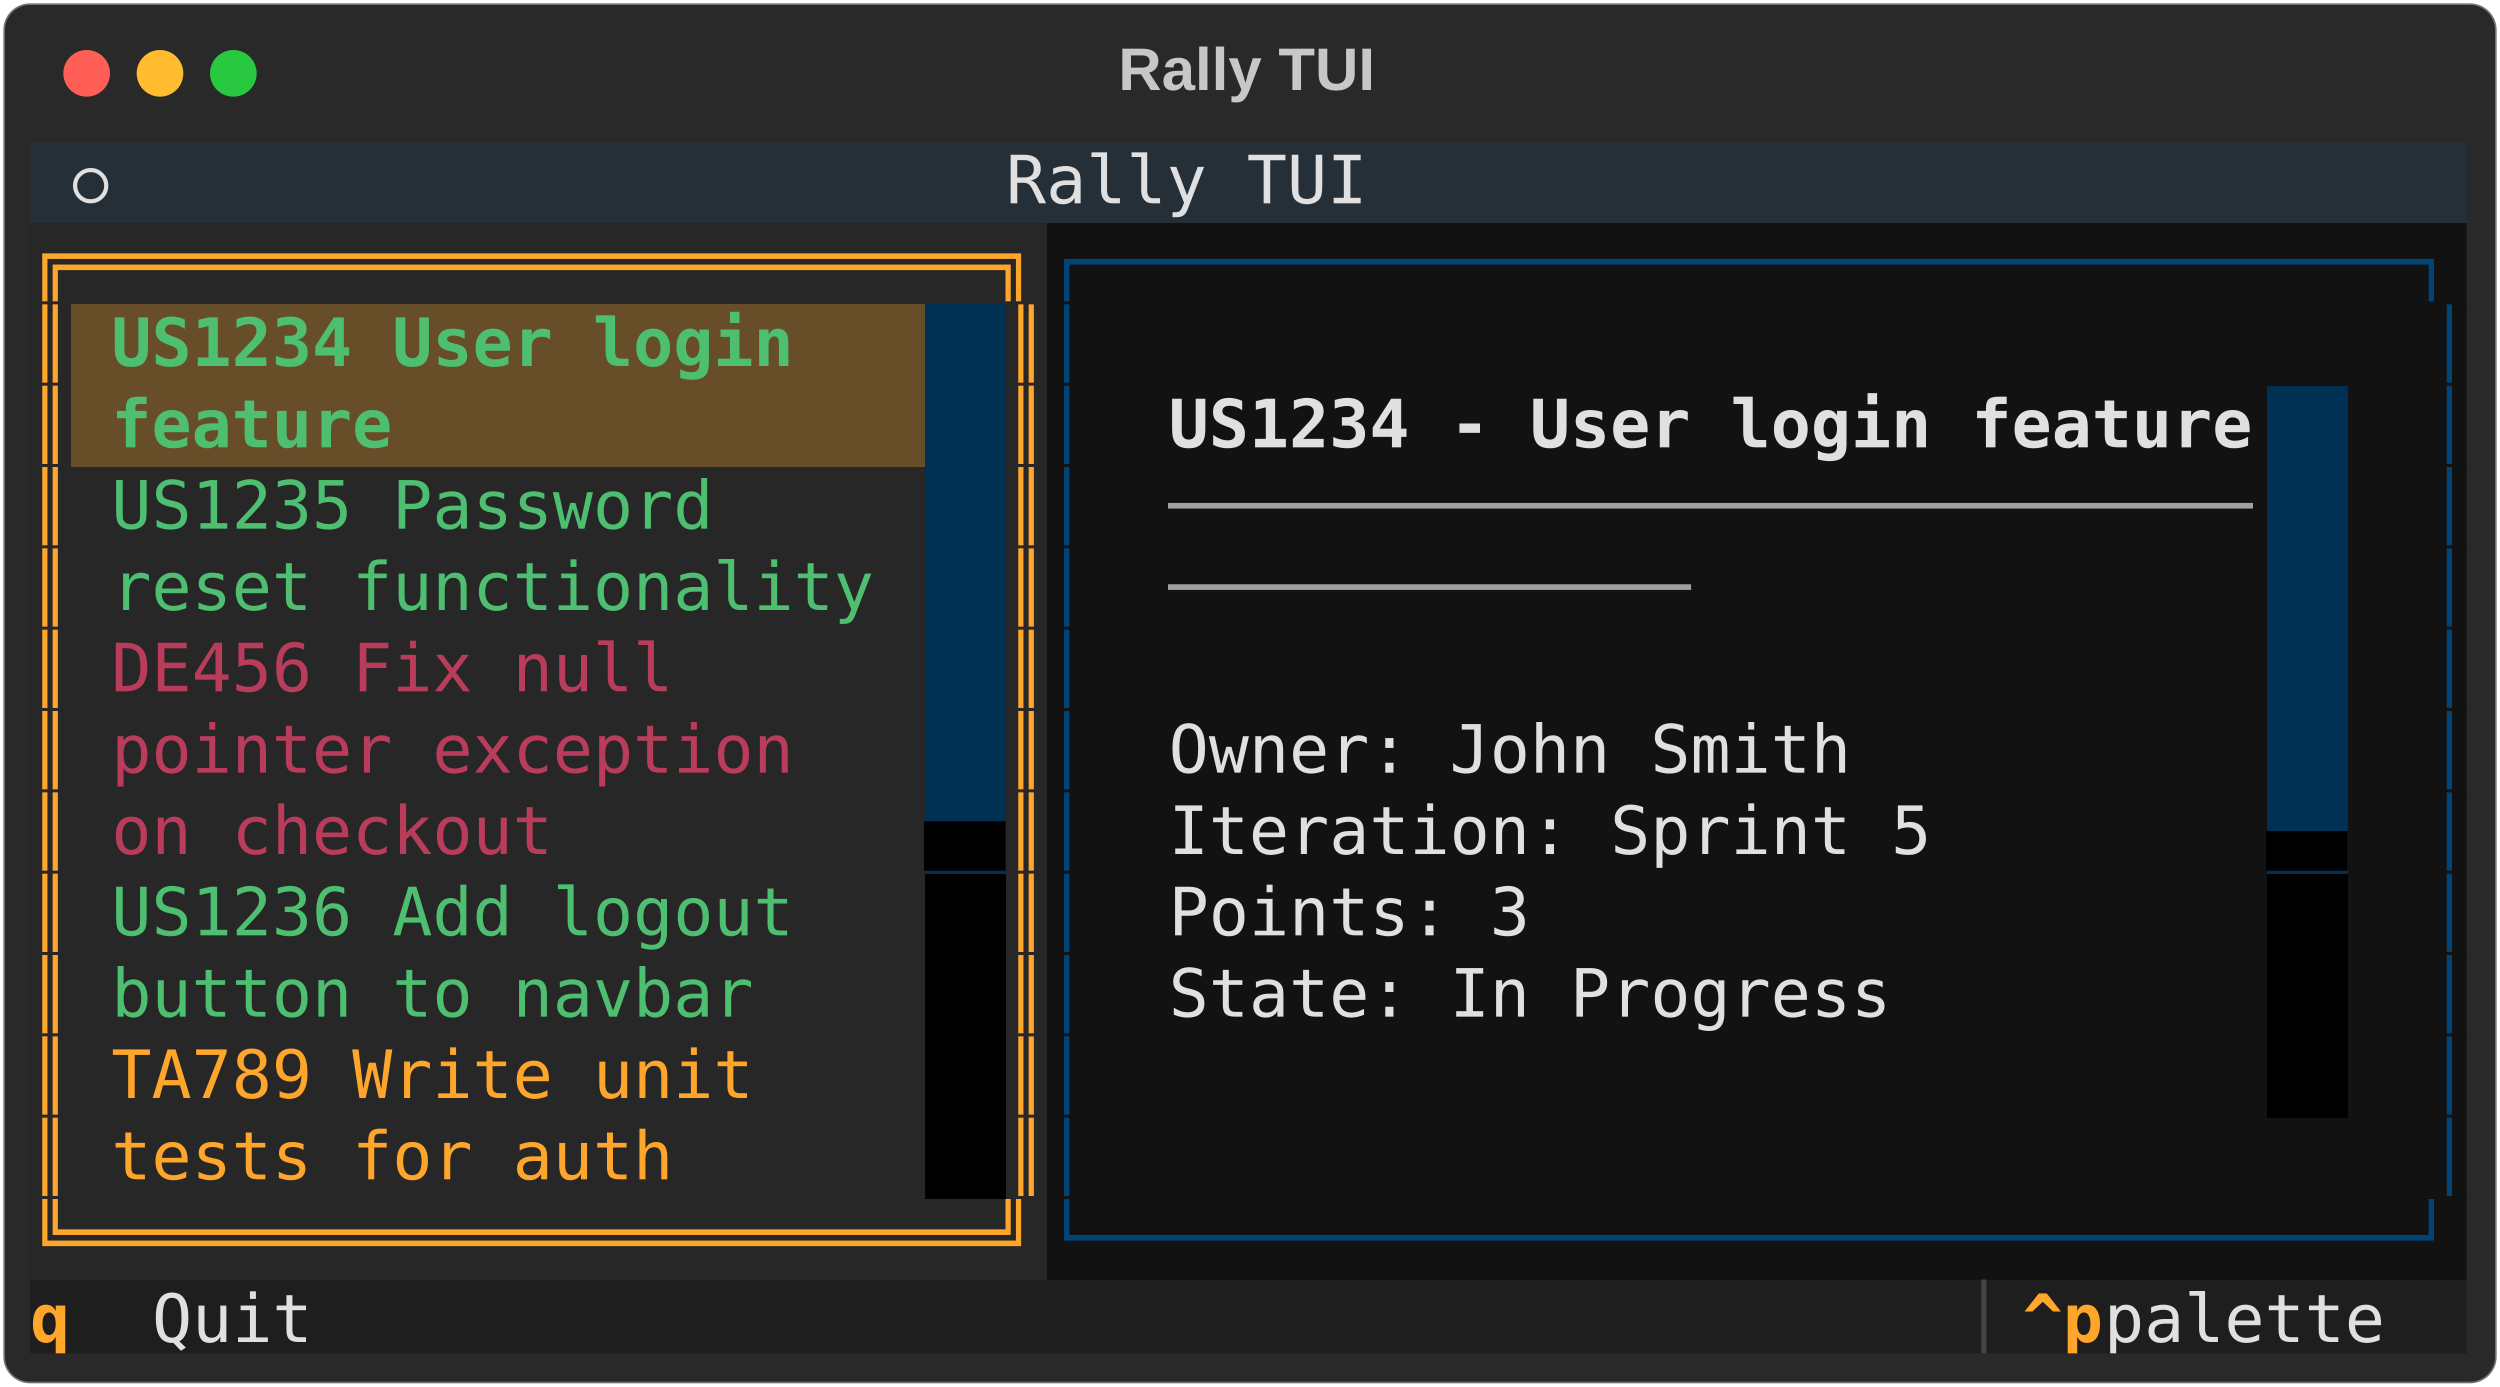
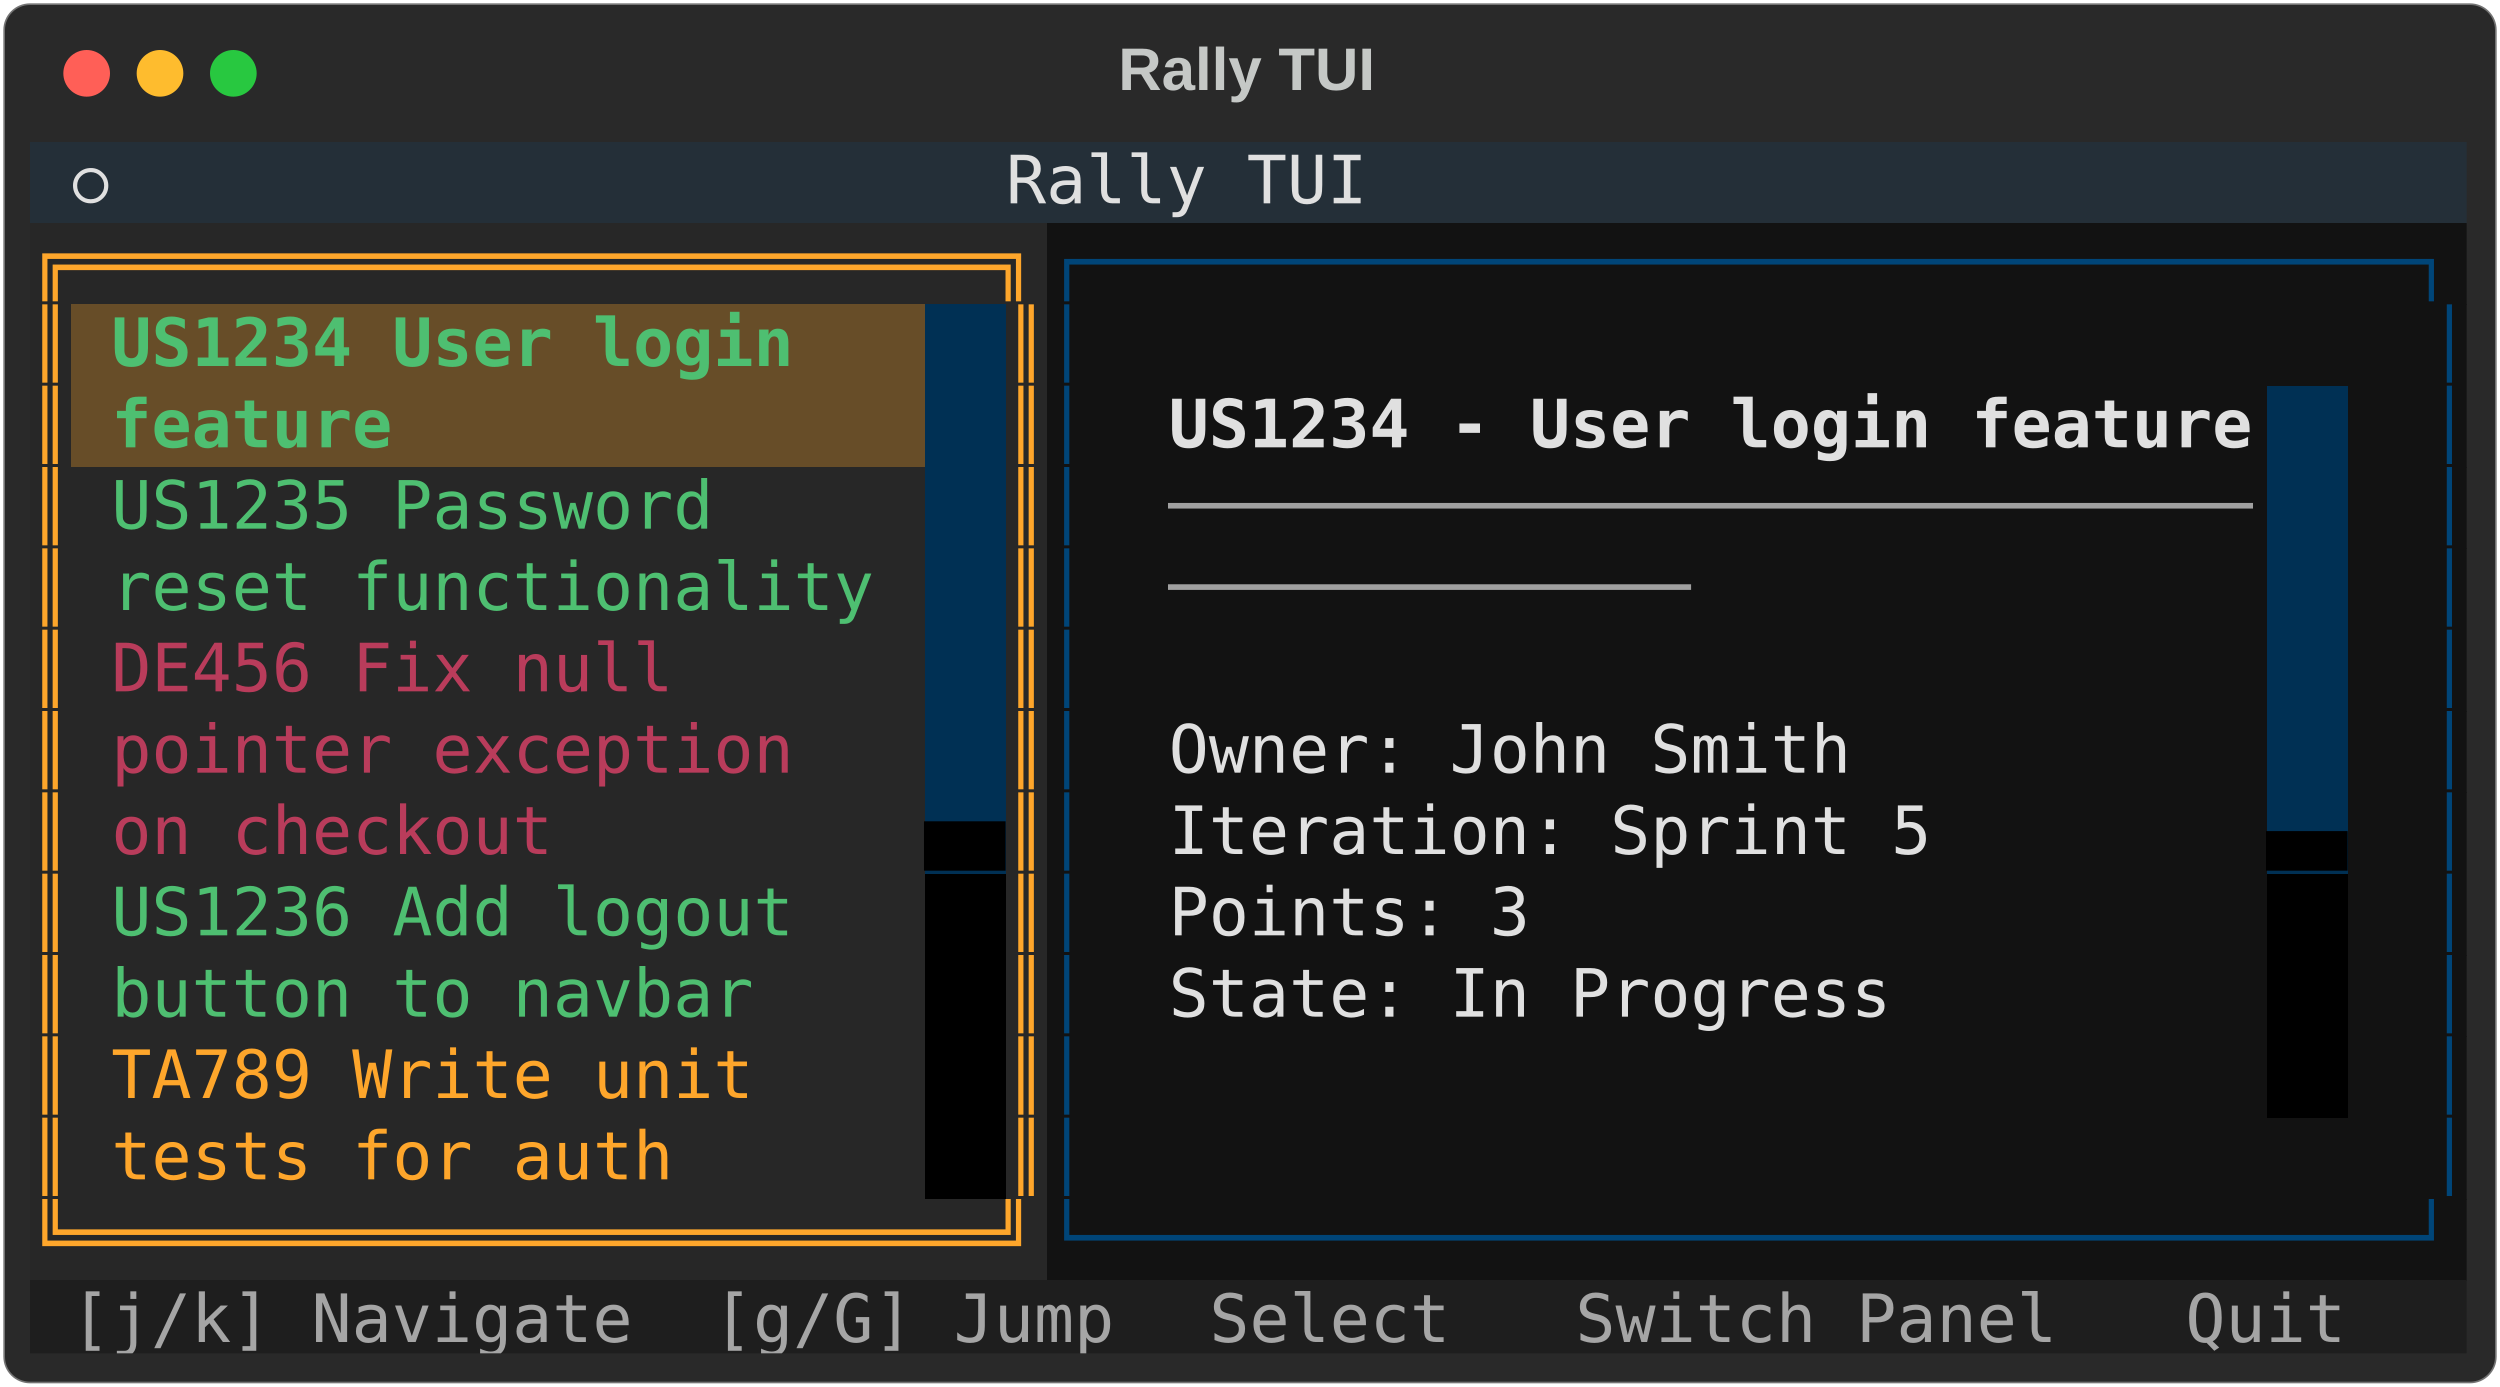
<svg xmlns="http://www.w3.org/2000/svg" class="rich-terminal" viewBox="0 0 750 416.0">
  <style>

    @font-face {
        font-family: "Fira Code";
        src: local("FiraCode-Regular"),
                url("https://cdnjs.cloudflare.com/ajax/libs/firacode/6.2.0/woff2/FiraCode-Regular.woff2") format("woff2"),
                url("https://cdnjs.cloudflare.com/ajax/libs/firacode/6.2.0/woff/FiraCode-Regular.woff") format("woff");
        font-style: normal;
        font-weight: 400;
    }
    @font-face {
        font-family: "Fira Code";
        src: local("FiraCode-Bold"),
                url("https://cdnjs.cloudflare.com/ajax/libs/firacode/6.2.0/woff2/FiraCode-Bold.woff2") format("woff2"),
                url("https://cdnjs.cloudflare.com/ajax/libs/firacode/6.2.0/woff/FiraCode-Bold.woff") format("woff");
        font-style: bold;
        font-weight: 700;
    }

    .terminal-matrix {
        font-family: Fira Code, monospace;
        font-size: 20px;
        line-height: 24.4px;
        font-variant-east-asian: full-width;
    }

    .terminal-title {
        font-size: 18px;
        font-weight: bold;
        font-family: arial;
    }

    .terminal-r1 { fill: #c5c8c6 }
.terminal-r2 { fill: #e0e0e0 }
.terminal-r3 { fill: #fea62b }
.terminal-r4 { fill: #004578 }
.terminal-r5 { fill: #4ebf71;font-weight: bold }
.terminal-r6 { fill: #272727 }
.terminal-r7 { fill: #e0e0e0;font-weight: bold }
.terminal-r8 { fill: #121212 }
.terminal-r9 { fill: #4ebf71 }
.terminal-r10 { fill: #a0a0a0 }
.terminal-r11 { fill: #b93c5b }
.terminal-r12 { fill: #000000 }
- .terminal-r13 { fill: #ffa62b;font-weight: bold }
- .terminal-r14 { fill: #444444 }
+ .terminal-r13 { fill: #a5a5a5 }
    </style>
  <defs>
    <clipPath id="terminal-clip-terminal">
      <rect x="0" y="0" width="731.0" height="365.0" />
    </clipPath>
    <clipPath id="terminal-line-0">
      <rect x="0" y="1.5" width="732" height="24.65" />
    </clipPath>
    <clipPath id="terminal-line-1">
      <rect x="0" y="25.9" width="732" height="24.65" />
    </clipPath>
    <clipPath id="terminal-line-2">
      <rect x="0" y="50.3" width="732" height="24.65" />
    </clipPath>
    <clipPath id="terminal-line-3">
      <rect x="0" y="74.7" width="732" height="24.65" />
    </clipPath>
    <clipPath id="terminal-line-4">
      <rect x="0" y="99.1" width="732" height="24.65" />
    </clipPath>
    <clipPath id="terminal-line-5">
      <rect x="0" y="123.5" width="732" height="24.65" />
    </clipPath>
    <clipPath id="terminal-line-6">
      <rect x="0" y="147.9" width="732" height="24.65" />
    </clipPath>
    <clipPath id="terminal-line-7">
      <rect x="0" y="172.3" width="732" height="24.65" />
    </clipPath>
    <clipPath id="terminal-line-8">
      <rect x="0" y="196.7" width="732" height="24.65" />
    </clipPath>
    <clipPath id="terminal-line-9">
      <rect x="0" y="221.1" width="732" height="24.65" />
    </clipPath>
    <clipPath id="terminal-line-10">
      <rect x="0" y="245.5" width="732" height="24.65" />
    </clipPath>
    <clipPath id="terminal-line-11">
      <rect x="0" y="269.9" width="732" height="24.65" />
    </clipPath>
    <clipPath id="terminal-line-12">
      <rect x="0" y="294.3" width="732" height="24.65" />
    </clipPath>
    <clipPath id="terminal-line-13">
      <rect x="0" y="318.7" width="732" height="24.65" />
    </clipPath>
  </defs>
  <rect fill="#292929" stroke="rgba(255,255,255,0.35)" stroke-width="1" x="1" y="1" width="748" height="414" rx="8" />
  <text class="terminal-title" fill="#c5c8c6" text-anchor="middle" x="374" y="27">Rally TUI</text>
  <g transform="translate(26,22)">
    <circle cx="0" cy="0" r="7" fill="#ff5f57" />
    <circle cx="22" cy="0" r="7" fill="#febc2e" />
    <circle cx="44" cy="0" r="7" fill="#28c840" />
  </g>
  <g transform="translate(9, 41)" clip-path="url(#terminal-clip-terminal)">
    <rect fill="#242f38" x="0" y="1.5" width="12.2" height="24.65" shape-rendering="crispEdges" />
    <rect fill="#242f38" x="12.2" y="1.5" width="12.2" height="24.65" shape-rendering="crispEdges" />
    <rect fill="#242f38" x="24.4" y="1.5" width="61" height="24.65" shape-rendering="crispEdges" />
    <rect fill="#242f38" x="85.4" y="1.5" width="12.2" height="24.65" shape-rendering="crispEdges" />
    <rect fill="#242f38" x="97.6" y="1.5" width="195.2" height="24.65" shape-rendering="crispEdges" />
    <rect fill="#242f38" x="292.8" y="1.5" width="109.8" height="24.65" shape-rendering="crispEdges" />
    <rect fill="#242f38" x="402.6" y="1.5" width="207.4" height="24.65" shape-rendering="crispEdges" />
    <rect fill="#242f38" x="610" y="1.5" width="12.2" height="24.65" shape-rendering="crispEdges" />
    <rect fill="#242f38" x="622.2" y="1.5" width="0" height="24.65" shape-rendering="crispEdges" />
    <rect fill="#242f38" x="622.2" y="1.5" width="109.8" height="24.65" shape-rendering="crispEdges" />
    <rect fill="#272727" x="0" y="25.9" width="305" height="24.65" shape-rendering="crispEdges" />
    <rect fill="#121212" x="305" y="25.9" width="427" height="24.65" shape-rendering="crispEdges" />
    <rect fill="#272727" x="0" y="50.3" width="12.2" height="24.65" shape-rendering="crispEdges" />
    <rect fill="#674d28" x="12.2" y="50.3" width="12.2" height="24.65" shape-rendering="crispEdges" />
    <rect fill="#674d28" x="24.4" y="50.3" width="207.4" height="24.65" shape-rendering="crispEdges" />
    <rect fill="#674d28" x="231.8" y="50.3" width="36.6" height="24.65" shape-rendering="crispEdges" />
    <rect fill="#003054" x="268.4" y="50.3" width="24.4" height="24.65" shape-rendering="crispEdges" />
    <rect fill="#272727" x="292.8" y="50.3" width="12.2" height="24.65" shape-rendering="crispEdges" />
    <rect fill="#121212" x="305" y="50.3" width="12.2" height="24.65" shape-rendering="crispEdges" />
    <rect fill="#121212" x="317.2" y="50.3" width="402.6" height="24.65" shape-rendering="crispEdges" />
    <rect fill="#121212" x="719.8" y="50.3" width="12.2" height="24.65" shape-rendering="crispEdges" />
    <rect fill="#272727" x="0" y="74.7" width="12.2" height="24.65" shape-rendering="crispEdges" />
    <rect fill="#674d28" x="12.2" y="74.7" width="12.2" height="24.65" shape-rendering="crispEdges" />
    <rect fill="#674d28" x="24.4" y="74.7" width="85.4" height="24.65" shape-rendering="crispEdges" />
    <rect fill="#674d28" x="109.8" y="74.7" width="158.6" height="24.65" shape-rendering="crispEdges" />
    <rect fill="#003054" x="268.4" y="74.7" width="24.4" height="24.65" shape-rendering="crispEdges" />
    <rect fill="#272727" x="292.8" y="74.7" width="12.2" height="24.65" shape-rendering="crispEdges" />
    <rect fill="#121212" x="305" y="74.7" width="12.2" height="24.65" shape-rendering="crispEdges" />
    <rect fill="#121212" x="317.2" y="74.7" width="24.4" height="24.65" shape-rendering="crispEdges" />
    <rect fill="#121212" x="341.6" y="74.7" width="329.4" height="24.65" shape-rendering="crispEdges" />
    <rect fill="#003054" x="671" y="74.7" width="24.4" height="24.65" shape-rendering="crispEdges" />
    <rect fill="#121212" x="695.4" y="74.7" width="24.4" height="24.65" shape-rendering="crispEdges" />
    <rect fill="#121212" x="719.8" y="74.7" width="12.2" height="24.65" shape-rendering="crispEdges" />
    <rect fill="#272727" x="0" y="99.1" width="12.2" height="24.65" shape-rendering="crispEdges" />
    <rect fill="#272727" x="12.2" y="99.1" width="12.2" height="24.65" shape-rendering="crispEdges" />
    <rect fill="#272727" x="24.4" y="99.1" width="183" height="24.65" shape-rendering="crispEdges" />
    <rect fill="#272727" x="207.4" y="99.1" width="61" height="24.65" shape-rendering="crispEdges" />
    <rect fill="#003054" x="268.4" y="99.1" width="24.4" height="24.65" shape-rendering="crispEdges" />
    <rect fill="#272727" x="292.8" y="99.1" width="12.2" height="24.65" shape-rendering="crispEdges" />
    <rect fill="#121212" x="305" y="99.1" width="12.2" height="24.65" shape-rendering="crispEdges" />
    <rect fill="#121212" x="317.2" y="99.1" width="24.4" height="24.65" shape-rendering="crispEdges" />
    <rect fill="#121212" x="341.6" y="99.1" width="329.4" height="24.65" shape-rendering="crispEdges" />
    <rect fill="#003054" x="671" y="99.1" width="24.4" height="24.65" shape-rendering="crispEdges" />
    <rect fill="#121212" x="695.4" y="99.1" width="24.4" height="24.65" shape-rendering="crispEdges" />
    <rect fill="#121212" x="719.8" y="99.1" width="12.2" height="24.65" shape-rendering="crispEdges" />
    <rect fill="#272727" x="0" y="123.5" width="12.2" height="24.65" shape-rendering="crispEdges" />
    <rect fill="#272727" x="12.2" y="123.5" width="12.2" height="24.65" shape-rendering="crispEdges" />
    <rect fill="#272727" x="24.4" y="123.5" width="231.8" height="24.65" shape-rendering="crispEdges" />
    <rect fill="#272727" x="256.2" y="123.5" width="12.2" height="24.65" shape-rendering="crispEdges" />
    <rect fill="#003054" x="268.4" y="123.5" width="24.4" height="24.65" shape-rendering="crispEdges" />
    <rect fill="#272727" x="292.8" y="123.5" width="12.2" height="24.65" shape-rendering="crispEdges" />
    <rect fill="#121212" x="305" y="123.5" width="12.2" height="24.65" shape-rendering="crispEdges" />
    <rect fill="#121212" x="317.2" y="123.5" width="24.4" height="24.65" shape-rendering="crispEdges" />
    <rect fill="#121212" x="341.6" y="123.5" width="158.6" height="24.65" shape-rendering="crispEdges" />
    <rect fill="#121212" x="500.2" y="123.5" width="170.8" height="24.65" shape-rendering="crispEdges" />
    <rect fill="#003054" x="671" y="123.5" width="24.4" height="24.65" shape-rendering="crispEdges" />
    <rect fill="#121212" x="695.4" y="123.5" width="24.4" height="24.65" shape-rendering="crispEdges" />
    <rect fill="#121212" x="719.8" y="123.5" width="12.2" height="24.65" shape-rendering="crispEdges" />
    <rect fill="#272727" x="0" y="147.9" width="12.2" height="24.65" shape-rendering="crispEdges" />
    <rect fill="#272727" x="12.2" y="147.9" width="12.2" height="24.65" shape-rendering="crispEdges" />
    <rect fill="#272727" x="24.4" y="147.9" width="170.8" height="24.65" shape-rendering="crispEdges" />
    <rect fill="#272727" x="195.2" y="147.9" width="73.2" height="24.65" shape-rendering="crispEdges" />
    <rect fill="#003054" x="268.4" y="147.9" width="24.4" height="24.65" shape-rendering="crispEdges" />
    <rect fill="#272727" x="292.8" y="147.9" width="12.2" height="24.65" shape-rendering="crispEdges" />
    <rect fill="#121212" x="305" y="147.9" width="12.2" height="24.65" shape-rendering="crispEdges" />
    <rect fill="#121212" x="317.2" y="147.9" width="353.8" height="24.65" shape-rendering="crispEdges" />
    <rect fill="#003054" x="671" y="147.9" width="24.4" height="24.65" shape-rendering="crispEdges" />
    <rect fill="#121212" x="695.4" y="147.9" width="24.4" height="24.65" shape-rendering="crispEdges" />
    <rect fill="#121212" x="719.8" y="147.9" width="12.2" height="24.65" shape-rendering="crispEdges" />
    <rect fill="#272727" x="0" y="172.3" width="12.2" height="24.65" shape-rendering="crispEdges" />
    <rect fill="#272727" x="12.2" y="172.3" width="12.2" height="24.65" shape-rendering="crispEdges" />
    <rect fill="#272727" x="24.4" y="172.3" width="207.4" height="24.65" shape-rendering="crispEdges" />
    <rect fill="#272727" x="231.8" y="172.3" width="36.6" height="24.65" shape-rendering="crispEdges" />
    <rect fill="#003054" x="268.4" y="172.3" width="24.4" height="24.65" shape-rendering="crispEdges" />
    <rect fill="#272727" x="292.8" y="172.3" width="12.2" height="24.65" shape-rendering="crispEdges" />
    <rect fill="#121212" x="305" y="172.3" width="12.2" height="24.65" shape-rendering="crispEdges" />
    <rect fill="#121212" x="317.2" y="172.3" width="24.4" height="24.65" shape-rendering="crispEdges" />
    <rect fill="#121212" x="341.6" y="172.3" width="207.4" height="24.65" shape-rendering="crispEdges" />
    <rect fill="#121212" x="549" y="172.3" width="122" height="24.65" shape-rendering="crispEdges" />
    <rect fill="#003054" x="671" y="172.3" width="24.4" height="24.65" shape-rendering="crispEdges" />
    <rect fill="#121212" x="695.4" y="172.3" width="24.4" height="24.65" shape-rendering="crispEdges" />
    <rect fill="#121212" x="719.8" y="172.3" width="12.2" height="24.65" shape-rendering="crispEdges" />
    <rect fill="#272727" x="0" y="196.7" width="12.2" height="24.65" shape-rendering="crispEdges" />
    <rect fill="#272727" x="12.2" y="196.7" width="12.2" height="24.65" shape-rendering="crispEdges" />
    <rect fill="#272727" x="24.4" y="196.7" width="134.2" height="24.65" shape-rendering="crispEdges" />
    <rect fill="#272727" x="158.6" y="196.7" width="109.8" height="24.65" shape-rendering="crispEdges" />
    <rect fill="#003054" x="268.4" y="196.7" width="24.4" height="24.65" shape-rendering="crispEdges" />
    <rect fill="#272727" x="292.8" y="196.7" width="12.2" height="24.65" shape-rendering="crispEdges" />
    <rect fill="#121212" x="305" y="196.7" width="12.2" height="24.65" shape-rendering="crispEdges" />
    <rect fill="#121212" x="317.2" y="196.7" width="24.4" height="24.65" shape-rendering="crispEdges" />
    <rect fill="#121212" x="341.6" y="196.7" width="231.8" height="24.65" shape-rendering="crispEdges" />
    <rect fill="#121212" x="573.4" y="196.7" width="97.6" height="24.65" shape-rendering="crispEdges" />
    <rect fill="#003054" x="671" y="196.7" width="24.4" height="24.65" shape-rendering="crispEdges" />
    <rect fill="#121212" x="695.4" y="196.7" width="24.4" height="24.65" shape-rendering="crispEdges" />
    <rect fill="#121212" x="719.8" y="196.7" width="12.2" height="24.65" shape-rendering="crispEdges" />
    <rect fill="#272727" x="0" y="221.1" width="12.2" height="24.65" shape-rendering="crispEdges" />
    <rect fill="#272727" x="12.2" y="221.1" width="12.2" height="24.65" shape-rendering="crispEdges" />
    <rect fill="#272727" x="24.4" y="221.1" width="207.4" height="24.65" shape-rendering="crispEdges" />
    <rect fill="#272727" x="231.8" y="221.1" width="36.6" height="24.65" shape-rendering="crispEdges" />
    <rect fill="#000000" x="268.4" y="221.1" width="24.4" height="24.65" shape-rendering="crispEdges" />
    <rect fill="#272727" x="292.8" y="221.1" width="12.2" height="24.65" shape-rendering="crispEdges" />
    <rect fill="#121212" x="305" y="221.1" width="12.2" height="24.65" shape-rendering="crispEdges" />
    <rect fill="#121212" x="317.2" y="221.1" width="24.4" height="24.65" shape-rendering="crispEdges" />
    <rect fill="#121212" x="341.6" y="221.1" width="109.8" height="24.65" shape-rendering="crispEdges" />
    <rect fill="#121212" x="451.4" y="221.1" width="219.6" height="24.65" shape-rendering="crispEdges" />
    <rect fill="#000000" x="671" y="221.1" width="24.4" height="24.65" shape-rendering="crispEdges" />
    <rect fill="#121212" x="695.4" y="221.1" width="24.4" height="24.65" shape-rendering="crispEdges" />
    <rect fill="#121212" x="719.8" y="221.1" width="12.2" height="24.65" shape-rendering="crispEdges" />
    <rect fill="#272727" x="0" y="245.5" width="12.2" height="24.65" shape-rendering="crispEdges" />
    <rect fill="#272727" x="12.2" y="245.5" width="12.2" height="24.65" shape-rendering="crispEdges" />
    <rect fill="#272727" x="24.4" y="245.5" width="195.2" height="24.65" shape-rendering="crispEdges" />
    <rect fill="#272727" x="219.6" y="245.5" width="48.8" height="24.65" shape-rendering="crispEdges" />
    <rect fill="#000000" x="268.4" y="245.5" width="24.4" height="24.65" shape-rendering="crispEdges" />
    <rect fill="#272727" x="292.8" y="245.5" width="12.2" height="24.65" shape-rendering="crispEdges" />
    <rect fill="#121212" x="305" y="245.5" width="12.2" height="24.65" shape-rendering="crispEdges" />
    <rect fill="#121212" x="317.2" y="245.5" width="24.4" height="24.65" shape-rendering="crispEdges" />
    <rect fill="#121212" x="341.6" y="245.5" width="219.6" height="24.65" shape-rendering="crispEdges" />
    <rect fill="#121212" x="561.2" y="245.5" width="109.8" height="24.65" shape-rendering="crispEdges" />
    <rect fill="#000000" x="671" y="245.5" width="24.4" height="24.65" shape-rendering="crispEdges" />
    <rect fill="#121212" x="695.4" y="245.5" width="24.4" height="24.65" shape-rendering="crispEdges" />
    <rect fill="#121212" x="719.8" y="245.5" width="12.2" height="24.65" shape-rendering="crispEdges" />
    <rect fill="#272727" x="0" y="269.9" width="12.2" height="24.65" shape-rendering="crispEdges" />
    <rect fill="#272727" x="12.2" y="269.9" width="12.2" height="24.65" shape-rendering="crispEdges" />
    <rect fill="#272727" x="24.4" y="269.9" width="195.2" height="24.65" shape-rendering="crispEdges" />
    <rect fill="#272727" x="219.6" y="269.9" width="48.8" height="24.65" shape-rendering="crispEdges" />
    <rect fill="#000000" x="268.4" y="269.9" width="24.4" height="24.65" shape-rendering="crispEdges" />
    <rect fill="#272727" x="292.8" y="269.9" width="12.2" height="24.65" shape-rendering="crispEdges" />
    <rect fill="#121212" x="305" y="269.9" width="12.2" height="24.65" shape-rendering="crispEdges" />
    <rect fill="#121212" x="317.2" y="269.9" width="353.8" height="24.65" shape-rendering="crispEdges" />
    <rect fill="#000000" x="671" y="269.9" width="24.4" height="24.65" shape-rendering="crispEdges" />
    <rect fill="#121212" x="695.4" y="269.9" width="24.4" height="24.65" shape-rendering="crispEdges" />
    <rect fill="#121212" x="719.8" y="269.9" width="12.2" height="24.65" shape-rendering="crispEdges" />
    <rect fill="#272727" x="0" y="294.3" width="12.2" height="24.65" shape-rendering="crispEdges" />
    <rect fill="#272727" x="12.2" y="294.3" width="12.2" height="24.65" shape-rendering="crispEdges" />
    <rect fill="#272727" x="24.4" y="294.3" width="170.8" height="24.65" shape-rendering="crispEdges" />
    <rect fill="#272727" x="195.2" y="294.3" width="73.2" height="24.65" shape-rendering="crispEdges" />
    <rect fill="#000000" x="268.4" y="294.3" width="24.4" height="24.65" shape-rendering="crispEdges" />
    <rect fill="#272727" x="292.8" y="294.3" width="12.2" height="24.65" shape-rendering="crispEdges" />
    <rect fill="#121212" x="305" y="294.3" width="12.2" height="24.65" shape-rendering="crispEdges" />
    <rect fill="#121212" x="317.2" y="294.3" width="402.6" height="24.65" shape-rendering="crispEdges" />
    <rect fill="#121212" x="719.8" y="294.3" width="12.2" height="24.65" shape-rendering="crispEdges" />
    <rect fill="#272727" x="0" y="318.7" width="305" height="24.65" shape-rendering="crispEdges" />
    <rect fill="#121212" x="305" y="318.7" width="427" height="24.65" shape-rendering="crispEdges" />
-     <rect fill="#1e1e1e" x="0" y="343.1" width="36.6" height="24.65" shape-rendering="crispEdges" />
-     <rect fill="#1e1e1e" x="36.6" y="343.1" width="61" height="24.65" shape-rendering="crispEdges" />
-     <rect fill="#1e1e1e" x="97.6" y="343.1" width="488" height="24.65" shape-rendering="crispEdges" />
-     <rect fill="#1e1e1e" x="585.6" y="343.1" width="12.2" height="24.65" shape-rendering="crispEdges" />
-     <rect fill="#1e1e1e" x="597.8" y="343.1" width="24.4" height="24.65" shape-rendering="crispEdges" />
-     <rect fill="#1e1e1e" x="622.2" y="343.1" width="97.6" height="24.65" shape-rendering="crispEdges" />
-     <rect fill="#1e1e1e" x="719.8" y="343.1" width="12.2" height="24.65" shape-rendering="crispEdges" />
+     <rect fill="#1e1e1e" x="0" y="343.1" width="12.2" height="24.65" shape-rendering="crispEdges" />
+     <rect fill="#1e1e1e" x="12.2" y="343.1" width="341.6" height="24.65" shape-rendering="crispEdges" />
+     <rect fill="#1e1e1e" x="353.8" y="343.1" width="109.8" height="24.65" shape-rendering="crispEdges" />
+     <rect fill="#1e1e1e" x="463.6" y="343.1" width="183" height="24.65" shape-rendering="crispEdges" />
+     <rect fill="#1e1e1e" x="646.6" y="343.1" width="61" height="24.65" shape-rendering="crispEdges" />
+     <rect fill="#1e1e1e" x="707.6" y="343.1" width="24.4" height="24.65" shape-rendering="crispEdges" />
    <g class="terminal-matrix">
      <text class="terminal-r2" x="12.2" y="20" textLength="12.2" clip-path="url(#terminal-line-0)">⭘</text>
      <text class="terminal-r2" x="292.8" y="20" textLength="109.8" clip-path="url(#terminal-line-0)">Rally TUI</text>
      <text class="terminal-r1" x="732" y="20" textLength="12.2" clip-path="url(#terminal-line-0)">
</text>
      <text class="terminal-r3" x="0" y="44.4" textLength="305" clip-path="url(#terminal-line-1)">╔═══════════════════════╗</text>
      <text class="terminal-r4" x="305" y="44.4" textLength="427" clip-path="url(#terminal-line-1)">┌─────────────────────────────────┐</text>
      <text class="terminal-r1" x="732" y="44.4" textLength="12.2" clip-path="url(#terminal-line-1)">
</text>
      <text class="terminal-r3" x="0" y="68.8" textLength="12.2" clip-path="url(#terminal-line-2)">║</text>
      <text class="terminal-r5" x="24.4" y="68.8" textLength="207.4" clip-path="url(#terminal-line-2)">US1234 User login</text>
      <text class="terminal-r3" x="292.8" y="68.8" textLength="12.2" clip-path="url(#terminal-line-2)">║</text>
      <text class="terminal-r4" x="305" y="68.8" textLength="12.2" clip-path="url(#terminal-line-2)">│</text>
      <text class="terminal-r4" x="719.8" y="68.8" textLength="12.2" clip-path="url(#terminal-line-2)">│</text>
      <text class="terminal-r1" x="732" y="68.8" textLength="12.2" clip-path="url(#terminal-line-2)">
</text>
      <text class="terminal-r3" x="0" y="93.2" textLength="12.2" clip-path="url(#terminal-line-3)">║</text>
      <text class="terminal-r5" x="24.4" y="93.2" textLength="85.4" clip-path="url(#terminal-line-3)">feature</text>
      <text class="terminal-r3" x="292.8" y="93.2" textLength="12.2" clip-path="url(#terminal-line-3)">║</text>
      <text class="terminal-r4" x="305" y="93.2" textLength="12.2" clip-path="url(#terminal-line-3)">│</text>
      <text class="terminal-r7" x="341.6" y="93.2" textLength="329.4" clip-path="url(#terminal-line-3)">US1234 - User login feature</text>
      <text class="terminal-r4" x="719.8" y="93.2" textLength="12.2" clip-path="url(#terminal-line-3)">│</text>
      <text class="terminal-r1" x="732" y="93.2" textLength="12.2" clip-path="url(#terminal-line-3)">
</text>
      <text class="terminal-r3" x="0" y="117.6" textLength="12.2" clip-path="url(#terminal-line-4)">║</text>
      <text class="terminal-r9" x="24.4" y="117.6" textLength="183" clip-path="url(#terminal-line-4)">US1235 Password</text>
      <text class="terminal-r3" x="292.8" y="117.6" textLength="12.2" clip-path="url(#terminal-line-4)">║</text>
      <text class="terminal-r4" x="305" y="117.6" textLength="12.2" clip-path="url(#terminal-line-4)">│</text>
      <text class="terminal-r10" x="341.6" y="117.6" textLength="329.4" clip-path="url(#terminal-line-4)">───────────────────────────</text>
      <text class="terminal-r4" x="719.8" y="117.6" textLength="12.2" clip-path="url(#terminal-line-4)">│</text>
      <text class="terminal-r1" x="732" y="117.6" textLength="12.2" clip-path="url(#terminal-line-4)">
</text>
      <text class="terminal-r3" x="0" y="142" textLength="12.2" clip-path="url(#terminal-line-5)">║</text>
      <text class="terminal-r9" x="24.4" y="142" textLength="231.8" clip-path="url(#terminal-line-5)">reset functionality</text>
      <text class="terminal-r3" x="292.8" y="142" textLength="12.2" clip-path="url(#terminal-line-5)">║</text>
      <text class="terminal-r4" x="305" y="142" textLength="12.2" clip-path="url(#terminal-line-5)">│</text>
      <text class="terminal-r10" x="341.6" y="142" textLength="158.6" clip-path="url(#terminal-line-5)">─────────────</text>
      <text class="terminal-r4" x="719.8" y="142" textLength="12.2" clip-path="url(#terminal-line-5)">│</text>
      <text class="terminal-r1" x="732" y="142" textLength="12.2" clip-path="url(#terminal-line-5)">
</text>
      <text class="terminal-r3" x="0" y="166.4" textLength="12.2" clip-path="url(#terminal-line-6)">║</text>
      <text class="terminal-r11" x="24.4" y="166.4" textLength="170.8" clip-path="url(#terminal-line-6)">DE456 Fix null</text>
      <text class="terminal-r3" x="292.8" y="166.4" textLength="12.2" clip-path="url(#terminal-line-6)">║</text>
      <text class="terminal-r4" x="305" y="166.4" textLength="12.2" clip-path="url(#terminal-line-6)">│</text>
      <text class="terminal-r4" x="719.8" y="166.4" textLength="12.2" clip-path="url(#terminal-line-6)">│</text>
      <text class="terminal-r1" x="732" y="166.4" textLength="12.2" clip-path="url(#terminal-line-6)">
</text>
      <text class="terminal-r3" x="0" y="190.8" textLength="12.2" clip-path="url(#terminal-line-7)">║</text>
      <text class="terminal-r11" x="24.4" y="190.8" textLength="207.4" clip-path="url(#terminal-line-7)">pointer exception</text>
      <text class="terminal-r3" x="292.8" y="190.8" textLength="12.2" clip-path="url(#terminal-line-7)">║</text>
      <text class="terminal-r4" x="305" y="190.8" textLength="12.2" clip-path="url(#terminal-line-7)">│</text>
      <text class="terminal-r2" x="341.6" y="190.8" textLength="207.4" clip-path="url(#terminal-line-7)">Owner: John Smith</text>
      <text class="terminal-r4" x="719.8" y="190.8" textLength="12.2" clip-path="url(#terminal-line-7)">│</text>
      <text class="terminal-r1" x="732" y="190.8" textLength="12.2" clip-path="url(#terminal-line-7)">
</text>
      <text class="terminal-r3" x="0" y="215.2" textLength="12.2" clip-path="url(#terminal-line-8)">║</text>
      <text class="terminal-r11" x="24.4" y="215.2" textLength="134.2" clip-path="url(#terminal-line-8)">on checkout</text>
      <text class="terminal-r12" x="268.4" y="215.2" textLength="24.4" clip-path="url(#terminal-line-8)">▅▅</text>
      <text class="terminal-r3" x="292.8" y="215.2" textLength="12.2" clip-path="url(#terminal-line-8)">║</text>
      <text class="terminal-r4" x="305" y="215.2" textLength="12.2" clip-path="url(#terminal-line-8)">│</text>
      <text class="terminal-r2" x="341.6" y="215.2" textLength="231.8" clip-path="url(#terminal-line-8)">Iteration: Sprint 5</text>
      <text class="terminal-r12" x="671" y="215.2" textLength="24.4" clip-path="url(#terminal-line-8)">▄▄</text>
      <text class="terminal-r4" x="719.8" y="215.2" textLength="12.2" clip-path="url(#terminal-line-8)">│</text>
      <text class="terminal-r1" x="732" y="215.2" textLength="12.2" clip-path="url(#terminal-line-8)">
</text>
      <text class="terminal-r3" x="0" y="239.6" textLength="12.2" clip-path="url(#terminal-line-9)">║</text>
      <text class="terminal-r9" x="24.4" y="239.6" textLength="207.4" clip-path="url(#terminal-line-9)">US1236 Add logout</text>
      <text class="terminal-r3" x="292.8" y="239.6" textLength="12.2" clip-path="url(#terminal-line-9)">║</text>
      <text class="terminal-r4" x="305" y="239.6" textLength="12.2" clip-path="url(#terminal-line-9)">│</text>
      <text class="terminal-r2" x="341.6" y="239.6" textLength="109.8" clip-path="url(#terminal-line-9)">Points: 3</text>
      <text class="terminal-r4" x="719.8" y="239.6" textLength="12.2" clip-path="url(#terminal-line-9)">│</text>
      <text class="terminal-r1" x="732" y="239.6" textLength="12.2" clip-path="url(#terminal-line-9)">
</text>
      <text class="terminal-r3" x="0" y="264" textLength="12.2" clip-path="url(#terminal-line-10)">║</text>
      <text class="terminal-r9" x="24.4" y="264" textLength="195.2" clip-path="url(#terminal-line-10)">button to navbar</text>
      <text class="terminal-r3" x="292.8" y="264" textLength="12.2" clip-path="url(#terminal-line-10)">║</text>
      <text class="terminal-r4" x="305" y="264" textLength="12.2" clip-path="url(#terminal-line-10)">│</text>
      <text class="terminal-r2" x="341.6" y="264" textLength="219.6" clip-path="url(#terminal-line-10)">State: In Progress</text>
      <text class="terminal-r4" x="719.8" y="264" textLength="12.2" clip-path="url(#terminal-line-10)">│</text>
      <text class="terminal-r1" x="732" y="264" textLength="12.2" clip-path="url(#terminal-line-10)">
</text>
      <text class="terminal-r3" x="0" y="288.4" textLength="12.2" clip-path="url(#terminal-line-11)">║</text>
      <text class="terminal-r3" x="24.4" y="288.4" textLength="195.2" clip-path="url(#terminal-line-11)">TA789 Write unit</text>
      <text class="terminal-r3" x="292.8" y="288.4" textLength="12.2" clip-path="url(#terminal-line-11)">║</text>
      <text class="terminal-r4" x="305" y="288.4" textLength="12.2" clip-path="url(#terminal-line-11)">│</text>
      <text class="terminal-r4" x="719.8" y="288.4" textLength="12.2" clip-path="url(#terminal-line-11)">│</text>
      <text class="terminal-r1" x="732" y="288.4" textLength="12.2" clip-path="url(#terminal-line-11)">
</text>
      <text class="terminal-r3" x="0" y="312.8" textLength="12.2" clip-path="url(#terminal-line-12)">║</text>
      <text class="terminal-r3" x="24.4" y="312.8" textLength="170.8" clip-path="url(#terminal-line-12)">tests for auth</text>
      <text class="terminal-r3" x="292.8" y="312.8" textLength="12.2" clip-path="url(#terminal-line-12)">║</text>
      <text class="terminal-r4" x="305" y="312.8" textLength="12.2" clip-path="url(#terminal-line-12)">│</text>
      <text class="terminal-r4" x="719.8" y="312.8" textLength="12.2" clip-path="url(#terminal-line-12)">│</text>
      <text class="terminal-r1" x="732" y="312.8" textLength="12.2" clip-path="url(#terminal-line-12)">
</text>
      <text class="terminal-r3" x="0" y="337.2" textLength="305" clip-path="url(#terminal-line-13)">╚═══════════════════════╝</text>
      <text class="terminal-r4" x="305" y="337.2" textLength="427" clip-path="url(#terminal-line-13)">└─────────────────────────────────┘</text>
      <text class="terminal-r1" x="732" y="337.2" textLength="12.2" clip-path="url(#terminal-line-13)">
</text>
-       <text class="terminal-r13" x="0" y="361.6" textLength="36.6" clip-path="url(#terminal-line-14)"> q </text>
-       <text class="terminal-r2" x="36.6" y="361.6" textLength="61" clip-path="url(#terminal-line-14)">Quit </text>
-       <text class="terminal-r14" x="585.6" y="361.6" textLength="12.2" clip-path="url(#terminal-line-14)">▏</text>
-       <text class="terminal-r13" x="597.8" y="361.6" textLength="24.4" clip-path="url(#terminal-line-14)">^p</text>
-       <text class="terminal-r2" x="622.2" y="361.6" textLength="97.6" clip-path="url(#terminal-line-14)"> palette</text>
+       <text class="terminal-r13" x="12.2" y="361.6" textLength="341.6" clip-path="url(#terminal-line-14)">[j/k] Navigate  [g/G] Jump  </text>
+       <text class="terminal-r13" x="353.8" y="361.6" textLength="109.8" clip-path="url(#terminal-line-14)"> Select  </text>
+       <text class="terminal-r13" x="463.6" y="361.6" textLength="183" clip-path="url(#terminal-line-14)"> Switch Panel  </text>
+       <text class="terminal-r13" x="646.6" y="361.6" textLength="61" clip-path="url(#terminal-line-14)"> Quit</text>
    </g>
  </g>
</svg>
